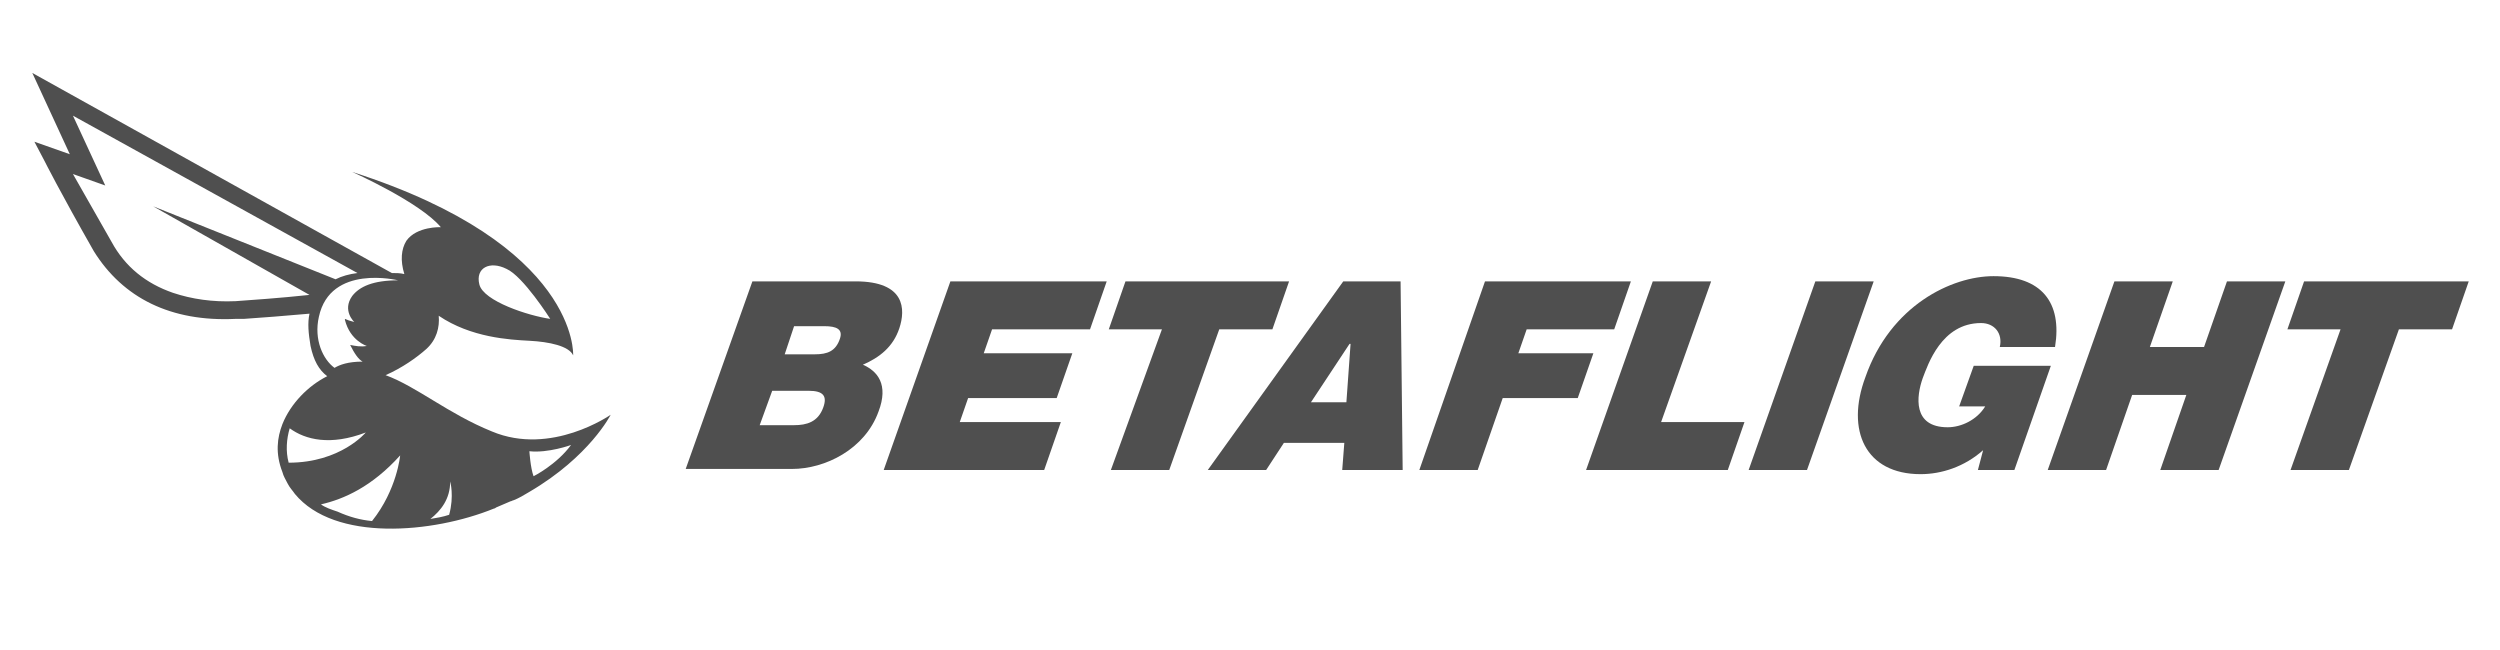
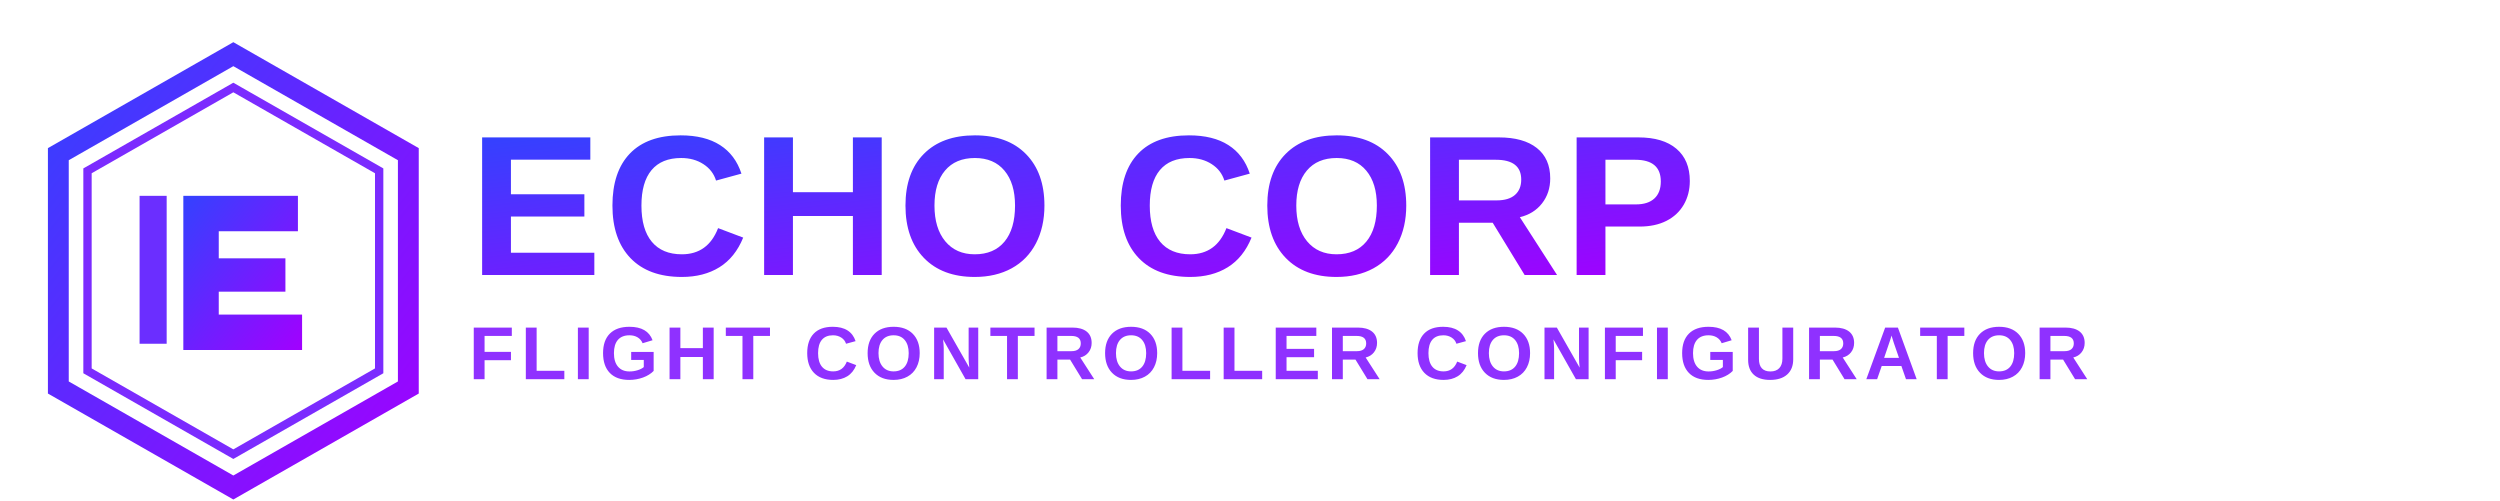
- <svg xmlns="http://www.w3.org/2000/svg" version="1.1" id="svg4057" x="0px" y="0px" viewBox="-21 39.4 239.9 62.3" style="enable-background:new -21 39.4 239.9 62.3;" xml:space="preserve">
-   <style type="text/css">
- 	.st0{fill:#4F4F4F;}
- </style>
-   <g>
-     <g>
-       <path class="st0" d="M51.2,66.4h9.9c4.8,0,4.8,2.7,4.2,4.5c-0.6,1.8-1.9,2.8-3.5,3.5c1.4,0.6,2.5,1.9,1.5,4.5    c-1.3,3.6-5.1,5.5-8.3,5.5H44.8L51.2,66.4z M51.9,80.2h3.3c1.2,0,2.3-0.3,2.8-1.7c0.4-1.1,0-1.6-1.4-1.6h-3.5L51.9,80.2z     M54.3,73.4h2.9c1.2,0,2-0.3,2.4-1.5c0.3-0.9-0.3-1.2-1.5-1.2h-2.9L54.3,73.4z" />
-       <path class="st0" d="M70.2,66.4h15L83.6,71h-9.4l-0.8,2.3h8.5l-1.5,4.3h-8.5l-0.8,2.3h9.7l-1.6,4.6H63.8L70.2,66.4z" />
-       <path class="st0" d="M90.5,71h-5.1l1.6-4.6h15.7l-1.6,4.6H96l-4.8,13.5h-5.6L90.5,71z" />
-       <path class="st0" d="M107.9,66.4h5.5l0.2,18.1h-5.8l0.2-2.6h-5.8l-1.7,2.6h-5.6L107.9,66.4z M108.2,78l0.4-5.6h-0.1l-3.7,5.6    H108.2z" />
-       <path class="st0" d="M121.5,66.4h14l-1.6,4.6h-8.4l-0.8,2.3h7.2l-1.5,4.3h-7.2l-2.4,6.9h-5.6L121.5,66.4z" />
-       <path class="st0" d="M137.6,66.4h5.6l-4.8,13.5h8l-1.6,4.6h-13.6L137.6,66.4z" />
-       <path class="st0" d="M153.2,66.4h5.6l-6.4,18.1h-5.6L153.2,66.4z" />
-       <path class="st0" d="M169.3,82.6c-1.8,1.6-4,2.3-6,2.3c-5.3,0-7.2-4.2-5.3-9.3c2.4-6.9,8.3-9.7,12.3-9.7c4.6,0,6.6,2.5,5.9,6.8    h-5.3c0.3-1.3-0.5-2.3-1.8-2.3c-3.8,0-5.1,4-5.6,5.3c-0.6,1.7-1,4.7,2.4,4.7c1.3,0,2.8-0.7,3.6-2H167l1.4-3.9h7.4l-3.5,10h-3.5    L169.3,82.6z" />
-       <path class="st0" d="M181.9,66.4h5.6l-2.2,6.3h5.2l2.2-6.3h5.6l-6.4,18.1h-5.6l2.5-7.2h-5.2l-2.5,7.2h-5.6L181.9,66.4z" />
-       <path class="st0" d="M203.6,71h-5.1l1.6-4.6h15.8l-1.6,4.6h-5.1l-4.8,13.5h-5.6L203.6,71z" />
-     </g>
-     <path class="st0" d="M26.2,80.8C22,79.1,19,76.5,16,75.4c1.6-0.7,3-1.7,3.9-2.5c1-0.9,1.3-2.1,1.2-3.2c3.1,2.1,6.8,2.3,8.7,2.4   c1.9,0.1,3.8,0.5,4.2,1.4c0,0,0.6-10.6-21.2-17.6c0,0,6.5,2.9,8.5,5.3c0,0-2.3-0.1-3.3,1.3c-0.5,0.8-0.6,1.9-0.2,3.2   c-0.4-0.1-0.8-0.1-1.2-0.1l-34.5-19.2l3.6,7.8l-3.4-1.2l1,1.9c0,0,1.4,2.8,4.7,8.6C-9.2,68-4.6,70.3,1.6,70c0.2,0,0.5,0,0.8,0   c1.6-0.1,4-0.3,6.3-0.5c-0.2,0.9-0.1,1.9,0.1,3.1c0.3,1.4,0.8,2.3,1.6,2.9c-1.8,0.9-3.5,2.6-4.3,4.6c0,0,0,0,0,0   c-0.5,1.3-0.7,2.8,0,4.6c0,0,0,0,0,0c0.1,0.4,0.3,0.7,0.5,1.1c0.2,0.4,0.5,0.7,0.7,1c3.8,4.6,13.2,3.8,19.1,1.4   c0.1,0,0.2-0.1,0.2-0.1c0.5-0.2,0.9-0.4,1.4-0.6c0.1,0,0.2-0.1,0.3-0.1c0.5-0.2,1-0.5,1.5-0.8c5.8-3.4,7.8-7.4,7.8-7.4   S31.9,83.2,26.2,80.8z M27.6,65.2c1.6,0.7,4.2,4.8,4.2,4.8c-2.1-0.3-6.4-1.7-6.8-3.3C24.6,65.1,26,64.4,27.6,65.2z M22.2,85.6   c0,0,0.4,1.4-0.1,3.2c-0.6,0.2-1.2,0.3-1.8,0.4C21.3,88.4,22.2,87.3,22.2,85.6z M-6.3,59.2l15,8.5C5.9,68,3,68.2,1.6,68.3   c-2.2,0.1-4.2-0.2-6-0.8C-7,66.6-9,65-10.3,62.6c-1.7-3-2.9-5.1-3.7-6.5l3.1,1.1l-3.1-6.7l27.3,15.1c-0.8,0.1-1.5,0.3-2.1,0.6   L-6.3,59.2z M9.6,69.8c1.1-5.1,7.6-3.5,7.6-3.5c-2.4,0-3.7,0.6-4.4,1.5c-1,1.4,0.2,2.5,0.2,2.5c-0.4-0.1-0.7-0.2-0.9-0.3   c0,0,0,0,0,0.1c0.5,2,2.1,2.5,2.1,2.5c-0.6,0.1-1.1,0-1.6-0.1c0.4,0.8,0.8,1.4,1.2,1.6c-1.4,0-2.2,0.3-2.7,0.6   C10,73.9,9.1,72,9.6,69.8z M14.1,80.9c0,0-2.4,2.9-7.4,2.9c-0.3-1.1-0.2-2.3,0.1-3.3C8.3,81.6,10.7,82.2,14.1,80.9z M9.8,87.8   c2.2-0.5,4.9-1.7,7.6-4.7c0,0-0.3,3.3-2.7,6.3c-1.1-0.1-2.2-0.4-3.3-0.9C10.8,88.3,10.2,88.1,9.8,87.8z M30.2,85.1   c-0.3-0.8-0.4-2.4-0.4-2.4c1.8,0.2,4-0.6,4-0.6C32.4,84,30.2,85.1,30.2,85.1z" />
+ <svg xmlns="http://www.w3.org/2000/svg" width="1200" height="240" viewBox="0 0 1200 240" role="img" aria-label="ECHO CORP Flight Controller Configurator">
+   <defs>
+     <linearGradient id="lw1" x1="0" y1="0" x2="1" y2="1">
+       <stop offset="0%" stop-color="#3342ff" />
+       <stop offset="100%" stop-color="#a200ff" />
+     </linearGradient>
+   </defs>
+   <rect width="1200" height="240" fill="none" />
+   <g transform="translate(20,18)">
+     <path d="M92 8 176 56v112L92 216 8 168V56L92 8Z" fill="none" stroke="url(#lw1)" stroke-width="10" />
+     <path d="M92 24 162 64v96L92 200 22 160V64L92 24Z" fill="none" stroke="#7b2bff" stroke-width="4" />
+     <path d="M68 147V76h55v17H85v13h32v16H85v11h40v17H68Z" fill="url(#lw1)" />
+     <path d="M47 76h13v71H47z" fill="#6b2eff" />
  </g>
+   <text x="225" y="132" fill="url(#lw1)" font-family="Segoe UI, Arial, sans-serif" font-size="96" font-weight="900" letter-spacing="1">ECHO CORP</text>
+   <text x="225" y="182" fill="#8f31ff" font-family="Segoe UI, Arial, sans-serif" font-size="36" font-weight="800" letter-spacing="3">FLIGHT CONTROLLER CONFIGURATOR</text>
</svg>
